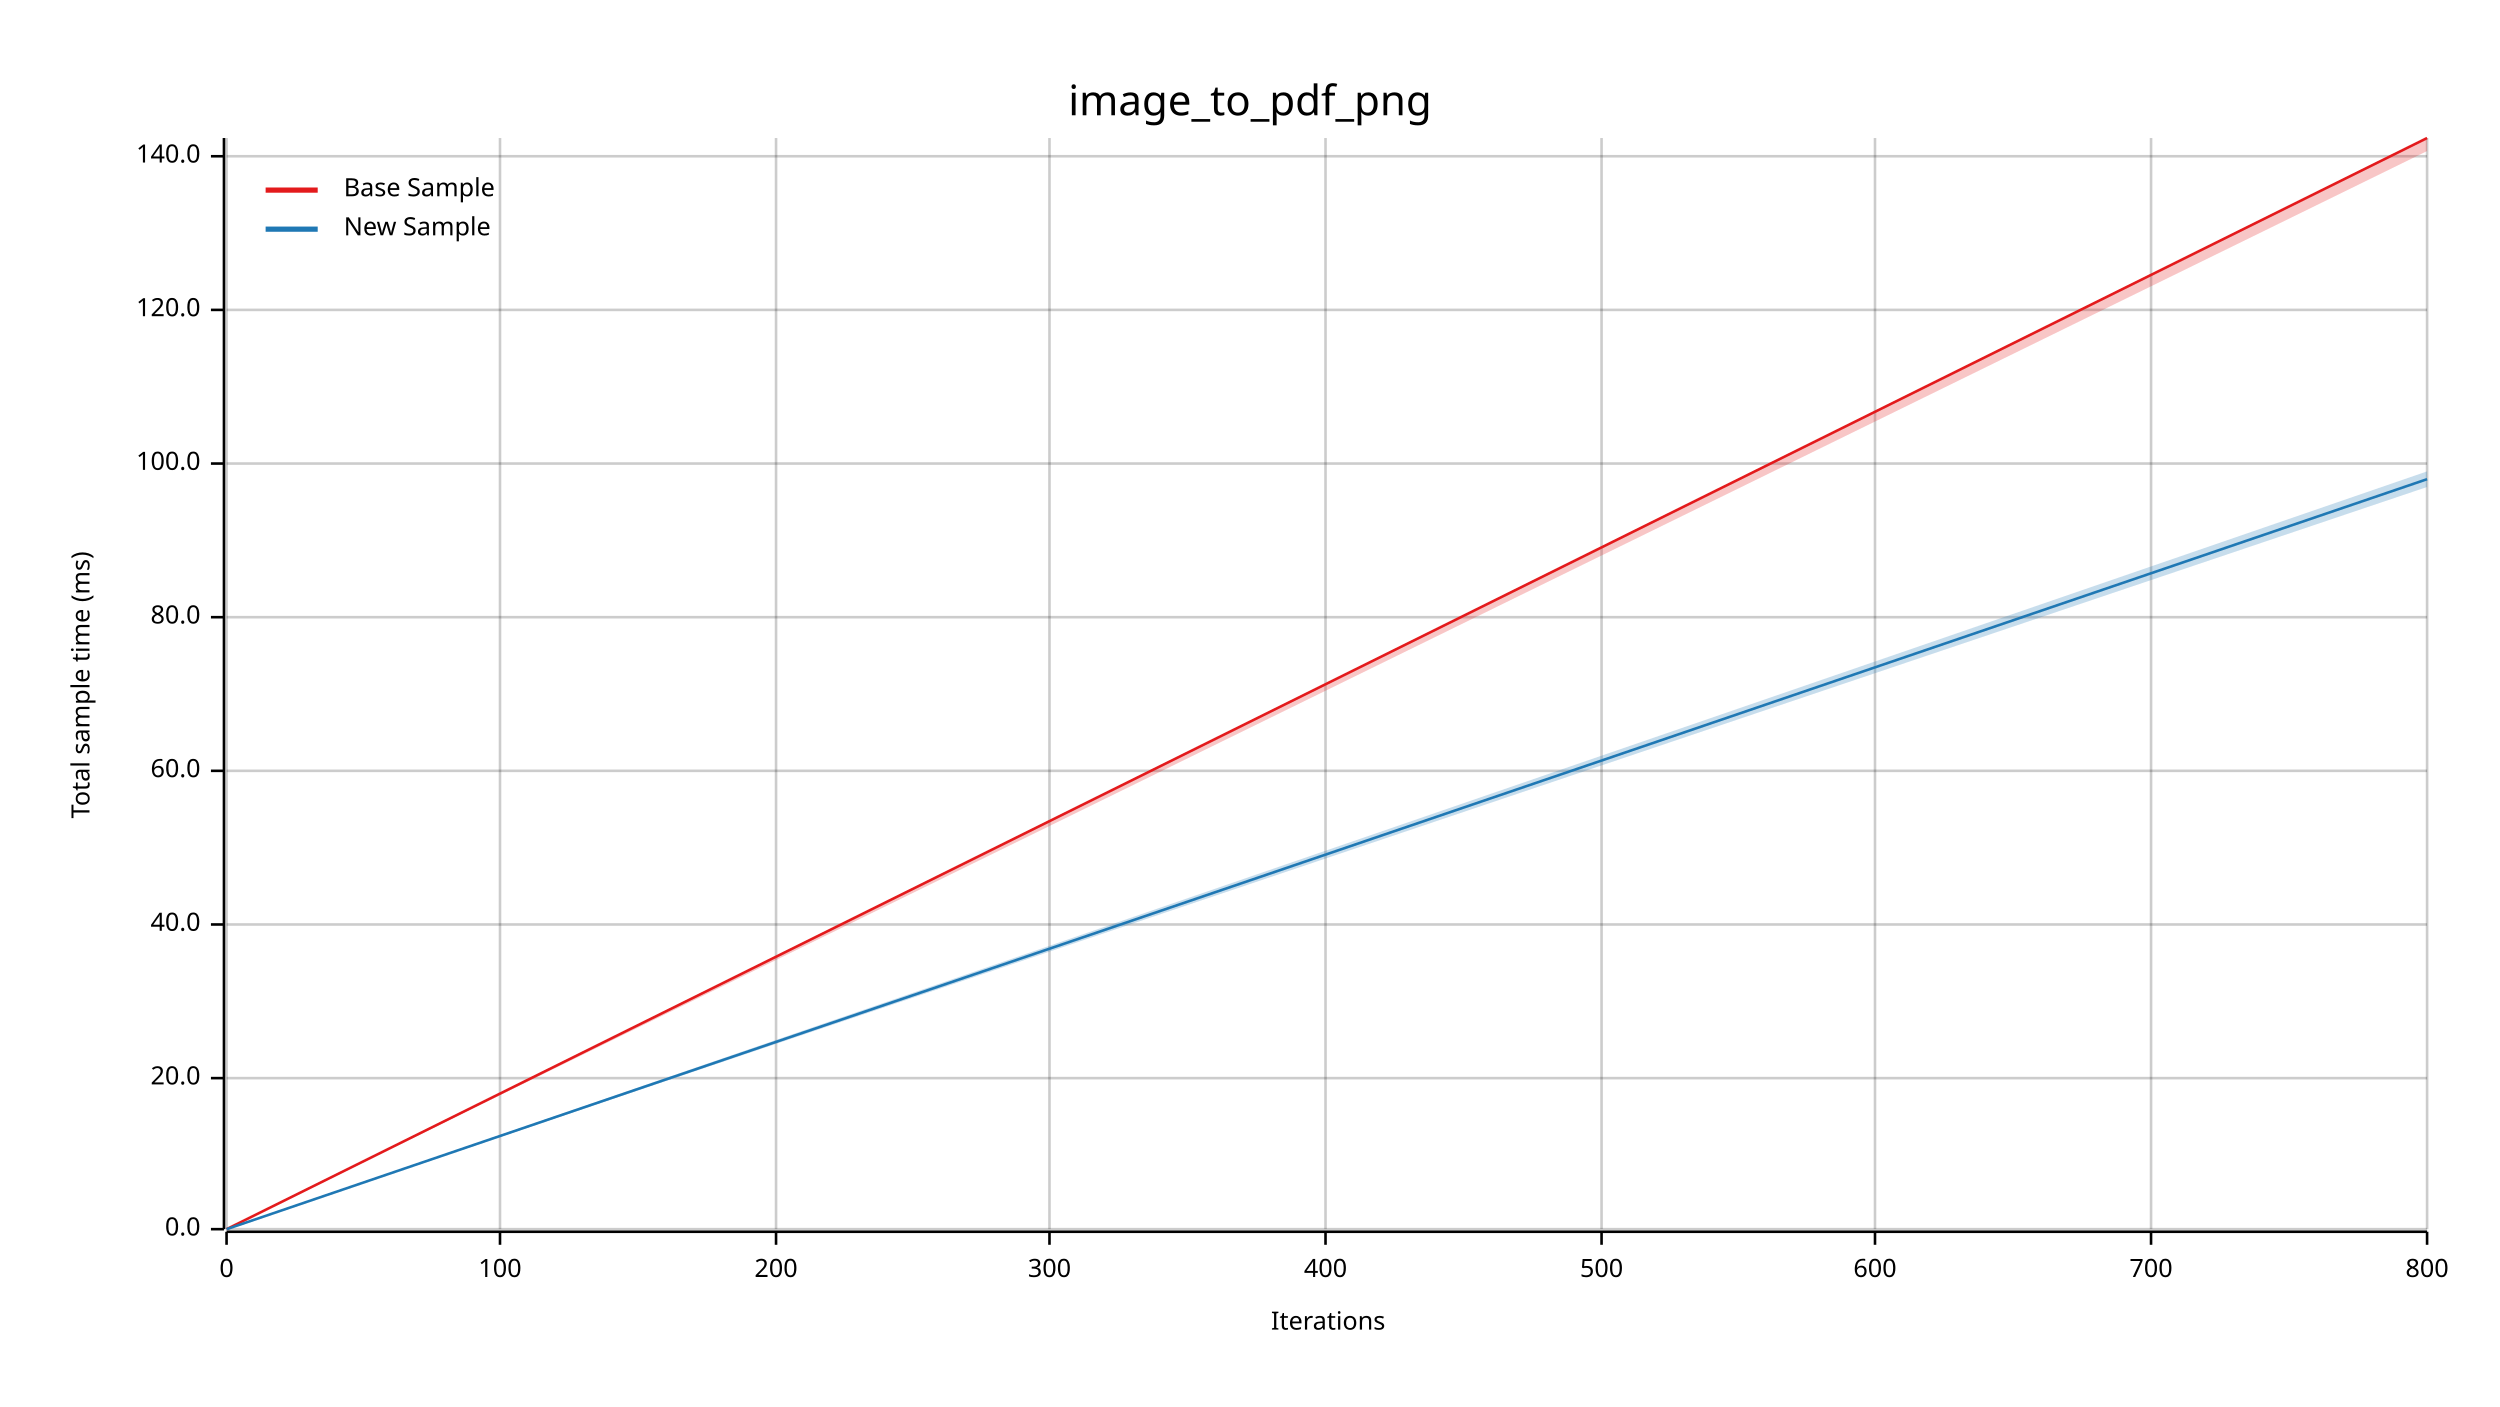
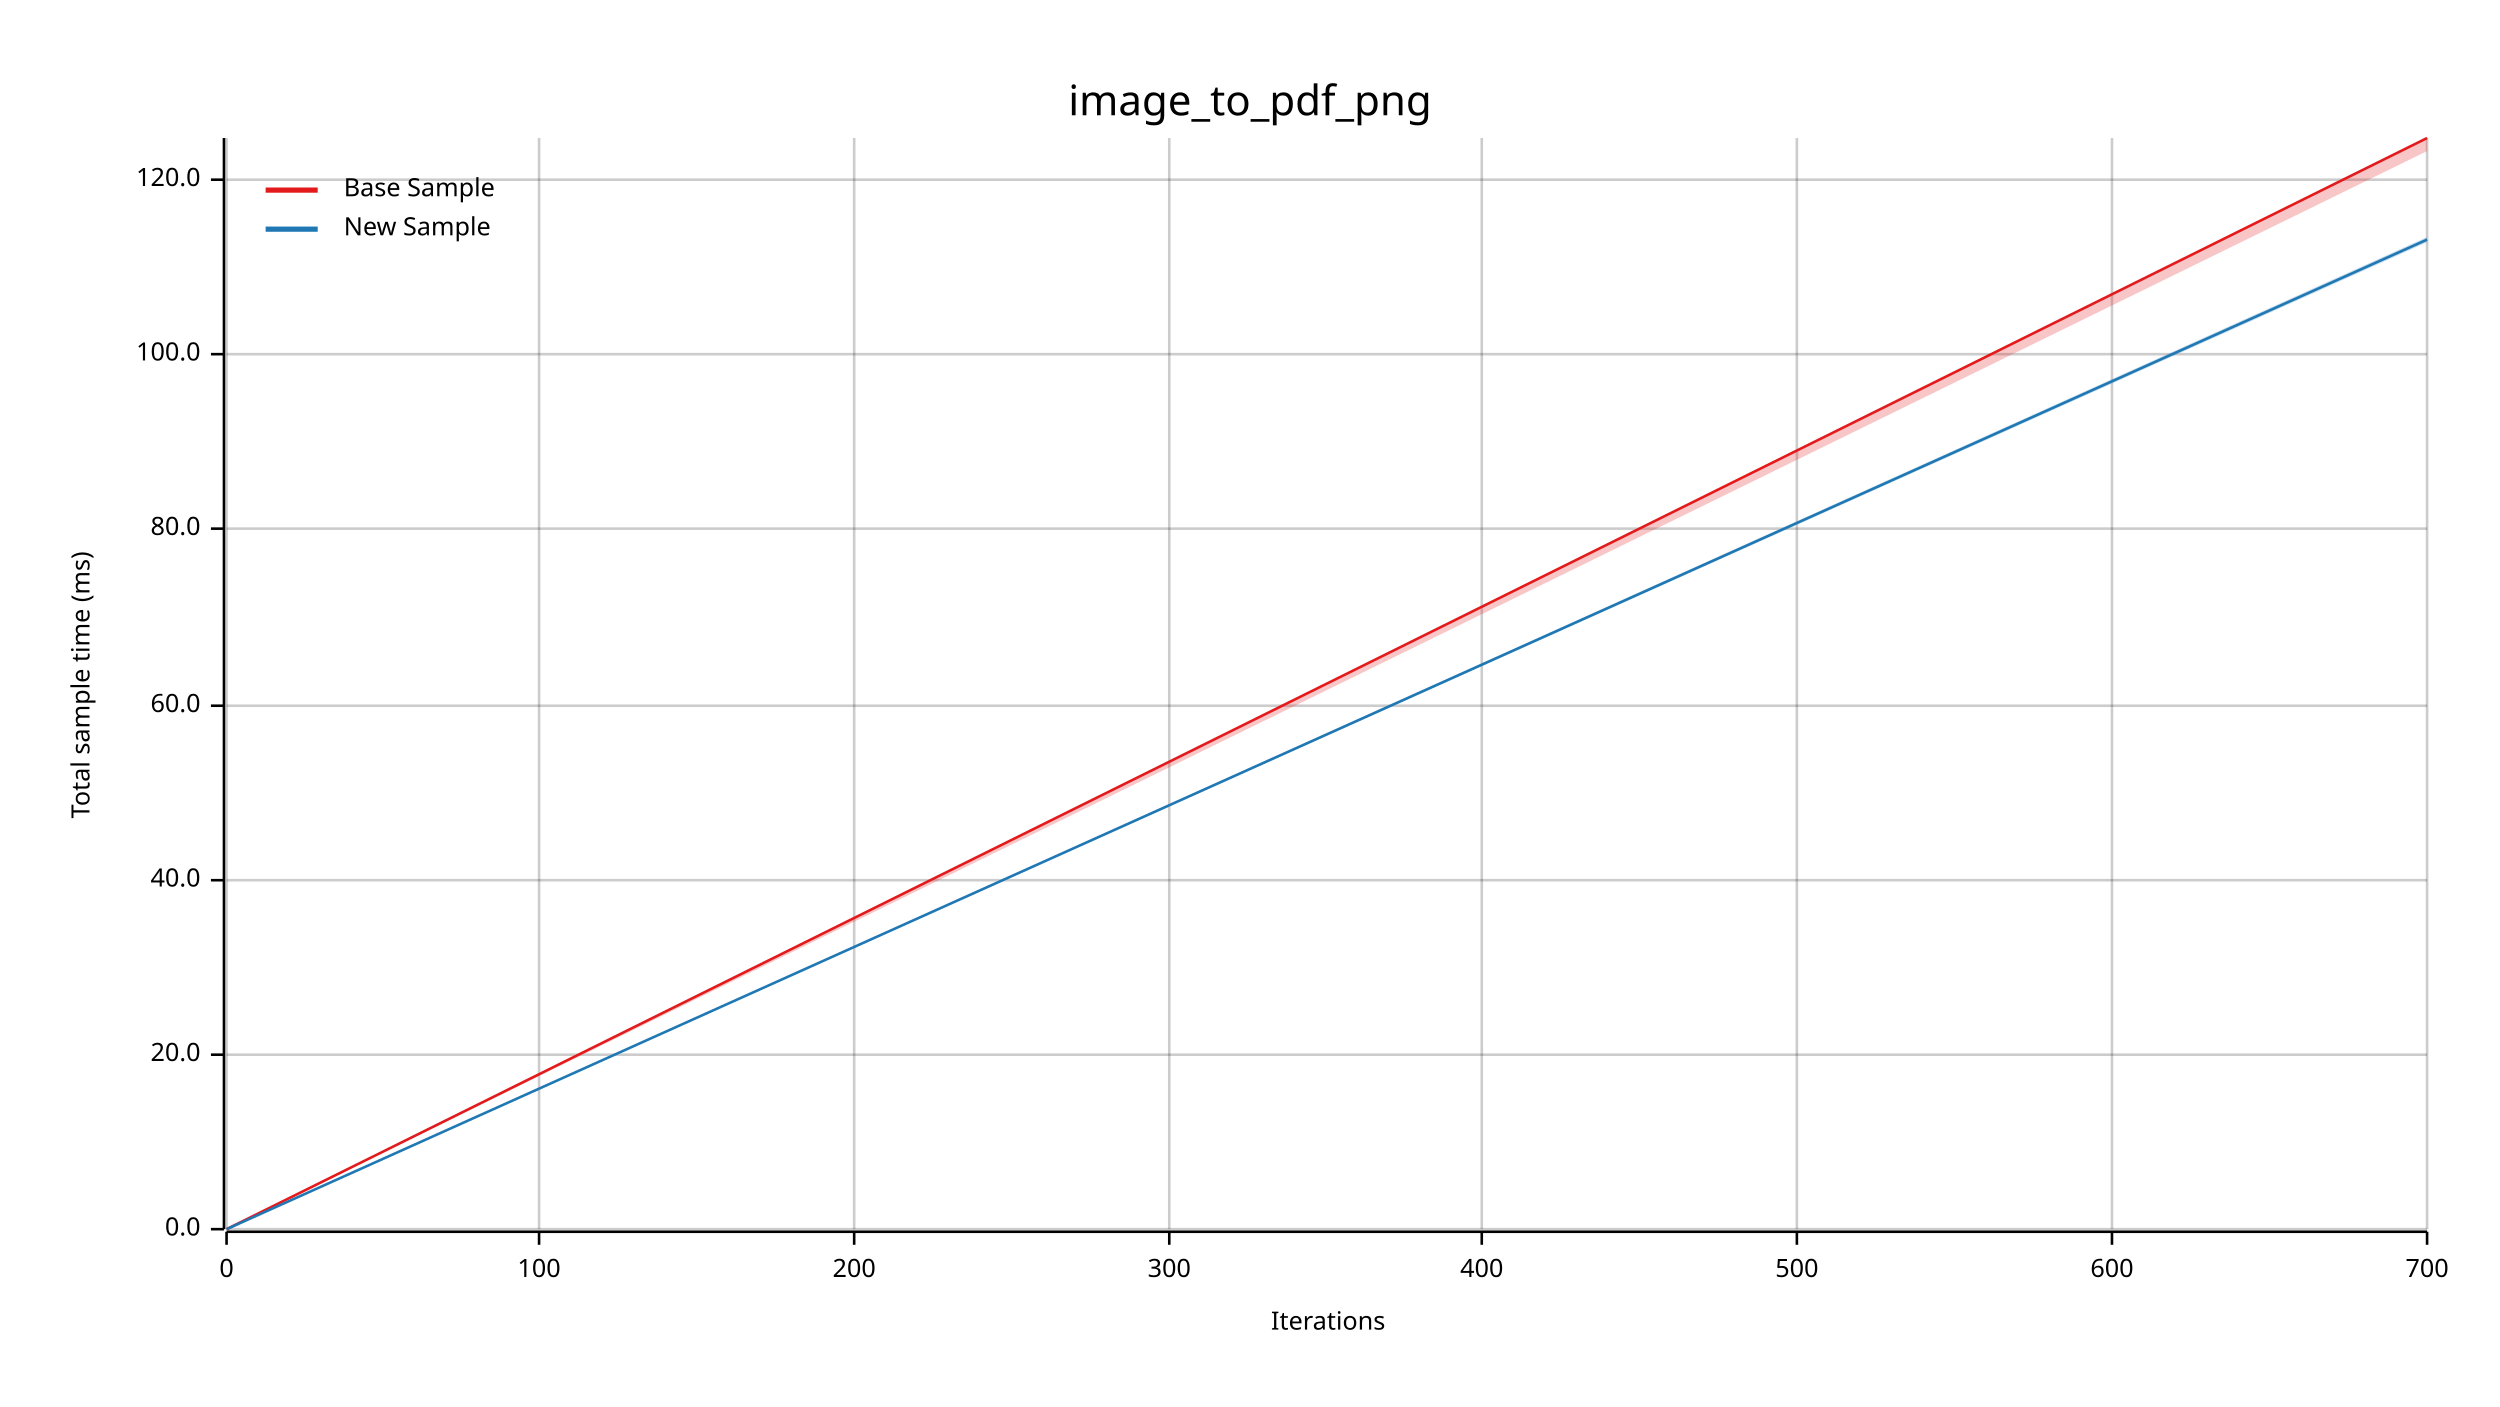
<svg xmlns="http://www.w3.org/2000/svg" width="960" height="540" viewBox="0 0 960 540">
  <text x="480" y="32" dy="0.76em" text-anchor="middle" font-family="sans-serif" font-size="16.129" opacity="1" fill="#000000">
image_to_pdf_png
</text>
  <text x="27" y="263" dy="0.76em" text-anchor="middle" font-family="sans-serif" font-size="9.677" opacity="1" fill="#000000" transform="rotate(270, 27, 263)">
Total sample time (ms)
</text>
  <text x="510" y="513" dy="-0.5ex" text-anchor="middle" font-family="sans-serif" font-size="9.677" opacity="1" fill="#000000">
Iterations
</text>
  <line opacity="0.2" stroke="#000000" stroke-width="1" x1="87" y1="472" x2="87" y2="53" />
-   <line opacity="0.2" stroke="#000000" stroke-width="1" x1="192" y1="472" x2="192" y2="53" />
-   <line opacity="0.2" stroke="#000000" stroke-width="1" x1="298" y1="472" x2="298" y2="53" />
-   <line opacity="0.2" stroke="#000000" stroke-width="1" x1="403" y1="472" x2="403" y2="53" />
-   <line opacity="0.2" stroke="#000000" stroke-width="1" x1="509" y1="472" x2="509" y2="53" />
-   <line opacity="0.2" stroke="#000000" stroke-width="1" x1="615" y1="472" x2="615" y2="53" />
-   <line opacity="0.2" stroke="#000000" stroke-width="1" x1="720" y1="472" x2="720" y2="53" />
-   <line opacity="0.2" stroke="#000000" stroke-width="1" x1="826" y1="472" x2="826" y2="53" />
+   <line opacity="0.2" stroke="#000000" stroke-width="1" x1="207" y1="472" x2="207" y2="53" />
+   <line opacity="0.2" stroke="#000000" stroke-width="1" x1="328" y1="472" x2="328" y2="53" />
+   <line opacity="0.2" stroke="#000000" stroke-width="1" x1="449" y1="472" x2="449" y2="53" />
+   <line opacity="0.2" stroke="#000000" stroke-width="1" x1="569" y1="472" x2="569" y2="53" />
+   <line opacity="0.2" stroke="#000000" stroke-width="1" x1="690" y1="472" x2="690" y2="53" />
+   <line opacity="0.2" stroke="#000000" stroke-width="1" x1="811" y1="472" x2="811" y2="53" />
  <line opacity="0.2" stroke="#000000" stroke-width="1" x1="932" y1="472" x2="932" y2="53" />
  <line opacity="0.2" stroke="#000000" stroke-width="1" x1="87" y1="472" x2="932" y2="472" />
-   <line opacity="0.2" stroke="#000000" stroke-width="1" x1="87" y1="414" x2="932" y2="414" />
-   <line opacity="0.2" stroke="#000000" stroke-width="1" x1="87" y1="355" x2="932" y2="355" />
-   <line opacity="0.2" stroke="#000000" stroke-width="1" x1="87" y1="296" x2="932" y2="296" />
-   <line opacity="0.2" stroke="#000000" stroke-width="1" x1="87" y1="237" x2="932" y2="237" />
-   <line opacity="0.2" stroke="#000000" stroke-width="1" x1="87" y1="178" x2="932" y2="178" />
-   <line opacity="0.2" stroke="#000000" stroke-width="1" x1="87" y1="119" x2="932" y2="119" />
-   <line opacity="0.2" stroke="#000000" stroke-width="1" x1="87" y1="60" x2="932" y2="60" />
+   <line opacity="0.2" stroke="#000000" stroke-width="1" x1="87" y1="405" x2="932" y2="405" />
+   <line opacity="0.2" stroke="#000000" stroke-width="1" x1="87" y1="338" x2="932" y2="338" />
+   <line opacity="0.2" stroke="#000000" stroke-width="1" x1="87" y1="271" x2="932" y2="271" />
+   <line opacity="0.2" stroke="#000000" stroke-width="1" x1="87" y1="203" x2="932" y2="203" />
+   <line opacity="0.2" stroke="#000000" stroke-width="1" x1="87" y1="136" x2="932" y2="136" />
+   <line opacity="0.2" stroke="#000000" stroke-width="1" x1="87" y1="69" x2="932" y2="69" />
  <polyline fill="none" opacity="1" stroke="#000000" stroke-width="1" points="86,53 86,472 " />
  <text x="77" y="472" dy="0.5ex" text-anchor="end" font-family="sans-serif" font-size="9.677" opacity="1" fill="#000000">
0.0
</text>
  <polyline fill="none" opacity="1" stroke="#000000" stroke-width="1" points="81,472 86,472 " />
-   <text x="77" y="414" dy="0.5ex" text-anchor="end" font-family="sans-serif" font-size="9.677" opacity="1" fill="#000000">
+   <text x="77" y="405" dy="0.5ex" text-anchor="end" font-family="sans-serif" font-size="9.677" opacity="1" fill="#000000">
20.0
</text>
-   <polyline fill="none" opacity="1" stroke="#000000" stroke-width="1" points="81,414 86,414 " />
-   <text x="77" y="355" dy="0.5ex" text-anchor="end" font-family="sans-serif" font-size="9.677" opacity="1" fill="#000000">
+   <polyline fill="none" opacity="1" stroke="#000000" stroke-width="1" points="81,405 86,405 " />
+   <text x="77" y="338" dy="0.5ex" text-anchor="end" font-family="sans-serif" font-size="9.677" opacity="1" fill="#000000">
40.0
</text>
-   <polyline fill="none" opacity="1" stroke="#000000" stroke-width="1" points="81,355 86,355 " />
-   <text x="77" y="296" dy="0.5ex" text-anchor="end" font-family="sans-serif" font-size="9.677" opacity="1" fill="#000000">
+   <polyline fill="none" opacity="1" stroke="#000000" stroke-width="1" points="81,338 86,338 " />
+   <text x="77" y="271" dy="0.5ex" text-anchor="end" font-family="sans-serif" font-size="9.677" opacity="1" fill="#000000">
60.0
</text>
-   <polyline fill="none" opacity="1" stroke="#000000" stroke-width="1" points="81,296 86,296 " />
-   <text x="77" y="237" dy="0.5ex" text-anchor="end" font-family="sans-serif" font-size="9.677" opacity="1" fill="#000000">
+   <polyline fill="none" opacity="1" stroke="#000000" stroke-width="1" points="81,271 86,271 " />
+   <text x="77" y="203" dy="0.5ex" text-anchor="end" font-family="sans-serif" font-size="9.677" opacity="1" fill="#000000">
80.0
</text>
-   <polyline fill="none" opacity="1" stroke="#000000" stroke-width="1" points="81,237 86,237 " />
-   <text x="77" y="178" dy="0.5ex" text-anchor="end" font-family="sans-serif" font-size="9.677" opacity="1" fill="#000000">
+   <polyline fill="none" opacity="1" stroke="#000000" stroke-width="1" points="81,203 86,203 " />
+   <text x="77" y="136" dy="0.5ex" text-anchor="end" font-family="sans-serif" font-size="9.677" opacity="1" fill="#000000">
100.0
</text>
-   <polyline fill="none" opacity="1" stroke="#000000" stroke-width="1" points="81,178 86,178 " />
-   <text x="77" y="119" dy="0.5ex" text-anchor="end" font-family="sans-serif" font-size="9.677" opacity="1" fill="#000000">
+   <polyline fill="none" opacity="1" stroke="#000000" stroke-width="1" points="81,136 86,136 " />
+   <text x="77" y="69" dy="0.5ex" text-anchor="end" font-family="sans-serif" font-size="9.677" opacity="1" fill="#000000">
120.0
</text>
-   <polyline fill="none" opacity="1" stroke="#000000" stroke-width="1" points="81,119 86,119 " />
-   <text x="77" y="60" dy="0.5ex" text-anchor="end" font-family="sans-serif" font-size="9.677" opacity="1" fill="#000000">
- 140.0
- </text>
-   <polyline fill="none" opacity="1" stroke="#000000" stroke-width="1" points="81,60 86,60 " />
+   <polyline fill="none" opacity="1" stroke="#000000" stroke-width="1" points="81,69 86,69 " />
  <polyline fill="none" opacity="1" stroke="#000000" stroke-width="1" points="87,473 932,473 " />
  <text x="87" y="483" dy="0.76em" text-anchor="middle" font-family="sans-serif" font-size="9.677" opacity="1" fill="#000000">
0
</text>
  <polyline fill="none" opacity="1" stroke="#000000" stroke-width="1" points="87,473 87,478 " />
-   <text x="192" y="483" dy="0.76em" text-anchor="middle" font-family="sans-serif" font-size="9.677" opacity="1" fill="#000000">
+   <text x="207" y="483" dy="0.76em" text-anchor="middle" font-family="sans-serif" font-size="9.677" opacity="1" fill="#000000">
100
</text>
-   <polyline fill="none" opacity="1" stroke="#000000" stroke-width="1" points="192,473 192,478 " />
-   <text x="298" y="483" dy="0.76em" text-anchor="middle" font-family="sans-serif" font-size="9.677" opacity="1" fill="#000000">
+   <polyline fill="none" opacity="1" stroke="#000000" stroke-width="1" points="207,473 207,478 " />
+   <text x="328" y="483" dy="0.76em" text-anchor="middle" font-family="sans-serif" font-size="9.677" opacity="1" fill="#000000">
200
</text>
-   <polyline fill="none" opacity="1" stroke="#000000" stroke-width="1" points="298,473 298,478 " />
-   <text x="403" y="483" dy="0.76em" text-anchor="middle" font-family="sans-serif" font-size="9.677" opacity="1" fill="#000000">
+   <polyline fill="none" opacity="1" stroke="#000000" stroke-width="1" points="328,473 328,478 " />
+   <text x="449" y="483" dy="0.76em" text-anchor="middle" font-family="sans-serif" font-size="9.677" opacity="1" fill="#000000">
300
</text>
-   <polyline fill="none" opacity="1" stroke="#000000" stroke-width="1" points="403,473 403,478 " />
-   <text x="509" y="483" dy="0.76em" text-anchor="middle" font-family="sans-serif" font-size="9.677" opacity="1" fill="#000000">
+   <polyline fill="none" opacity="1" stroke="#000000" stroke-width="1" points="449,473 449,478 " />
+   <text x="569" y="483" dy="0.76em" text-anchor="middle" font-family="sans-serif" font-size="9.677" opacity="1" fill="#000000">
400
</text>
-   <polyline fill="none" opacity="1" stroke="#000000" stroke-width="1" points="509,473 509,478 " />
-   <text x="615" y="483" dy="0.76em" text-anchor="middle" font-family="sans-serif" font-size="9.677" opacity="1" fill="#000000">
+   <polyline fill="none" opacity="1" stroke="#000000" stroke-width="1" points="569,473 569,478 " />
+   <text x="690" y="483" dy="0.76em" text-anchor="middle" font-family="sans-serif" font-size="9.677" opacity="1" fill="#000000">
500
</text>
-   <polyline fill="none" opacity="1" stroke="#000000" stroke-width="1" points="615,473 615,478 " />
-   <text x="720" y="483" dy="0.76em" text-anchor="middle" font-family="sans-serif" font-size="9.677" opacity="1" fill="#000000">
+   <polyline fill="none" opacity="1" stroke="#000000" stroke-width="1" points="690,473 690,478 " />
+   <text x="811" y="483" dy="0.76em" text-anchor="middle" font-family="sans-serif" font-size="9.677" opacity="1" fill="#000000">
600
</text>
-   <polyline fill="none" opacity="1" stroke="#000000" stroke-width="1" points="720,473 720,478 " />
-   <text x="826" y="483" dy="0.76em" text-anchor="middle" font-family="sans-serif" font-size="9.677" opacity="1" fill="#000000">
+   <polyline fill="none" opacity="1" stroke="#000000" stroke-width="1" points="811,473 811,478 " />
+   <text x="932" y="483" dy="0.76em" text-anchor="middle" font-family="sans-serif" font-size="9.677" opacity="1" fill="#000000">
700
- </text>
-   <polyline fill="none" opacity="1" stroke="#000000" stroke-width="1" points="826,473 826,478 " />
-   <text x="932" y="483" dy="0.76em" text-anchor="middle" font-family="sans-serif" font-size="9.677" opacity="1" fill="#000000">
- 800
</text>
  <polyline fill="none" opacity="1" stroke="#000000" stroke-width="1" points="932,473 932,478 " />
  <polyline fill="none" opacity="1" stroke="#E31A1C" stroke-width="1" points="87,472 932,53 " />
  <polygon opacity="0.25" fill="#E31A1C" points="87,472 932,58 932,53 " />
-   <polyline fill="none" opacity="1" stroke="#1F78B4" stroke-width="1" points="87,472 932,184 " />
-   <polygon opacity="0.25" fill="#1F78B4" points="87,472 932,187 932,181 " />
+   <polyline fill="none" opacity="1" stroke="#1F78B4" stroke-width="1" points="87,472 932,92 " />
+   <polygon opacity="0.25" fill="#1F78B4" points="87,472 932,93 932,91 " />
  <text x="132" y="68" dy="0.76em" text-anchor="start" font-family="sans-serif" font-size="9.677" opacity="1" fill="#000000">
Base Sample
</text>
  <text x="132" y="83" dy="0.76em" text-anchor="start" font-family="sans-serif" font-size="9.677" opacity="1" fill="#000000">
New Sample
</text>
  <polyline fill="none" opacity="1" stroke="#E31A1C" stroke-width="2" points="102,73 122,73 " />
  <polyline fill="none" opacity="1" stroke="#1F78B4" stroke-width="2" points="102,88 122,88 " />
</svg>
